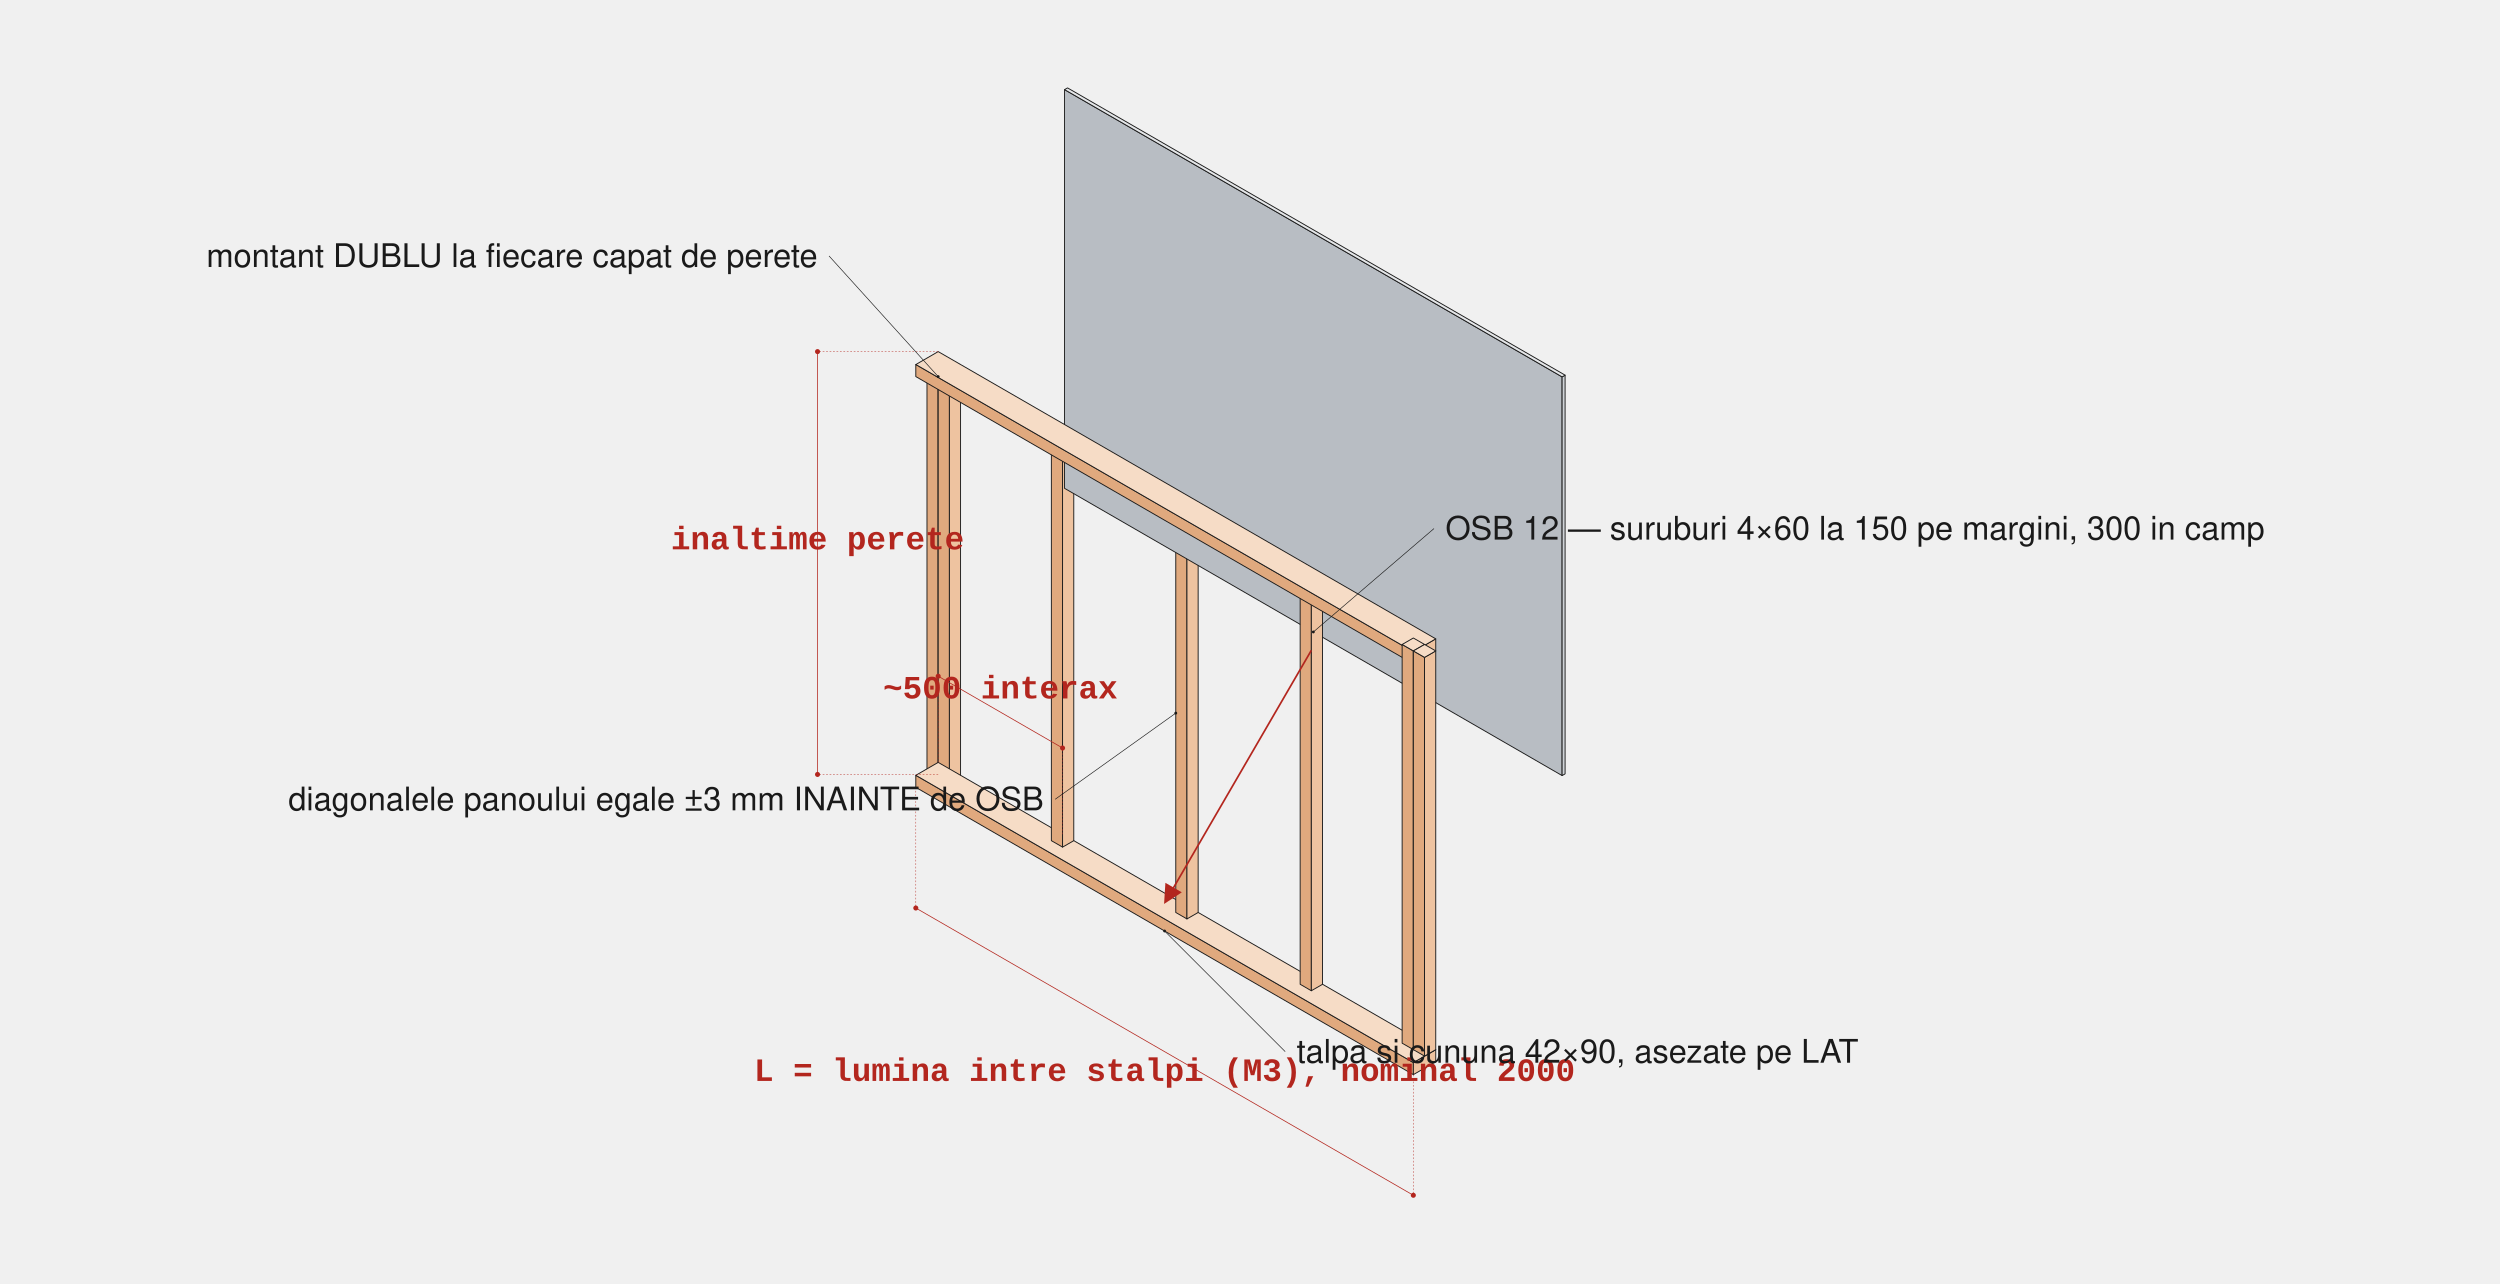
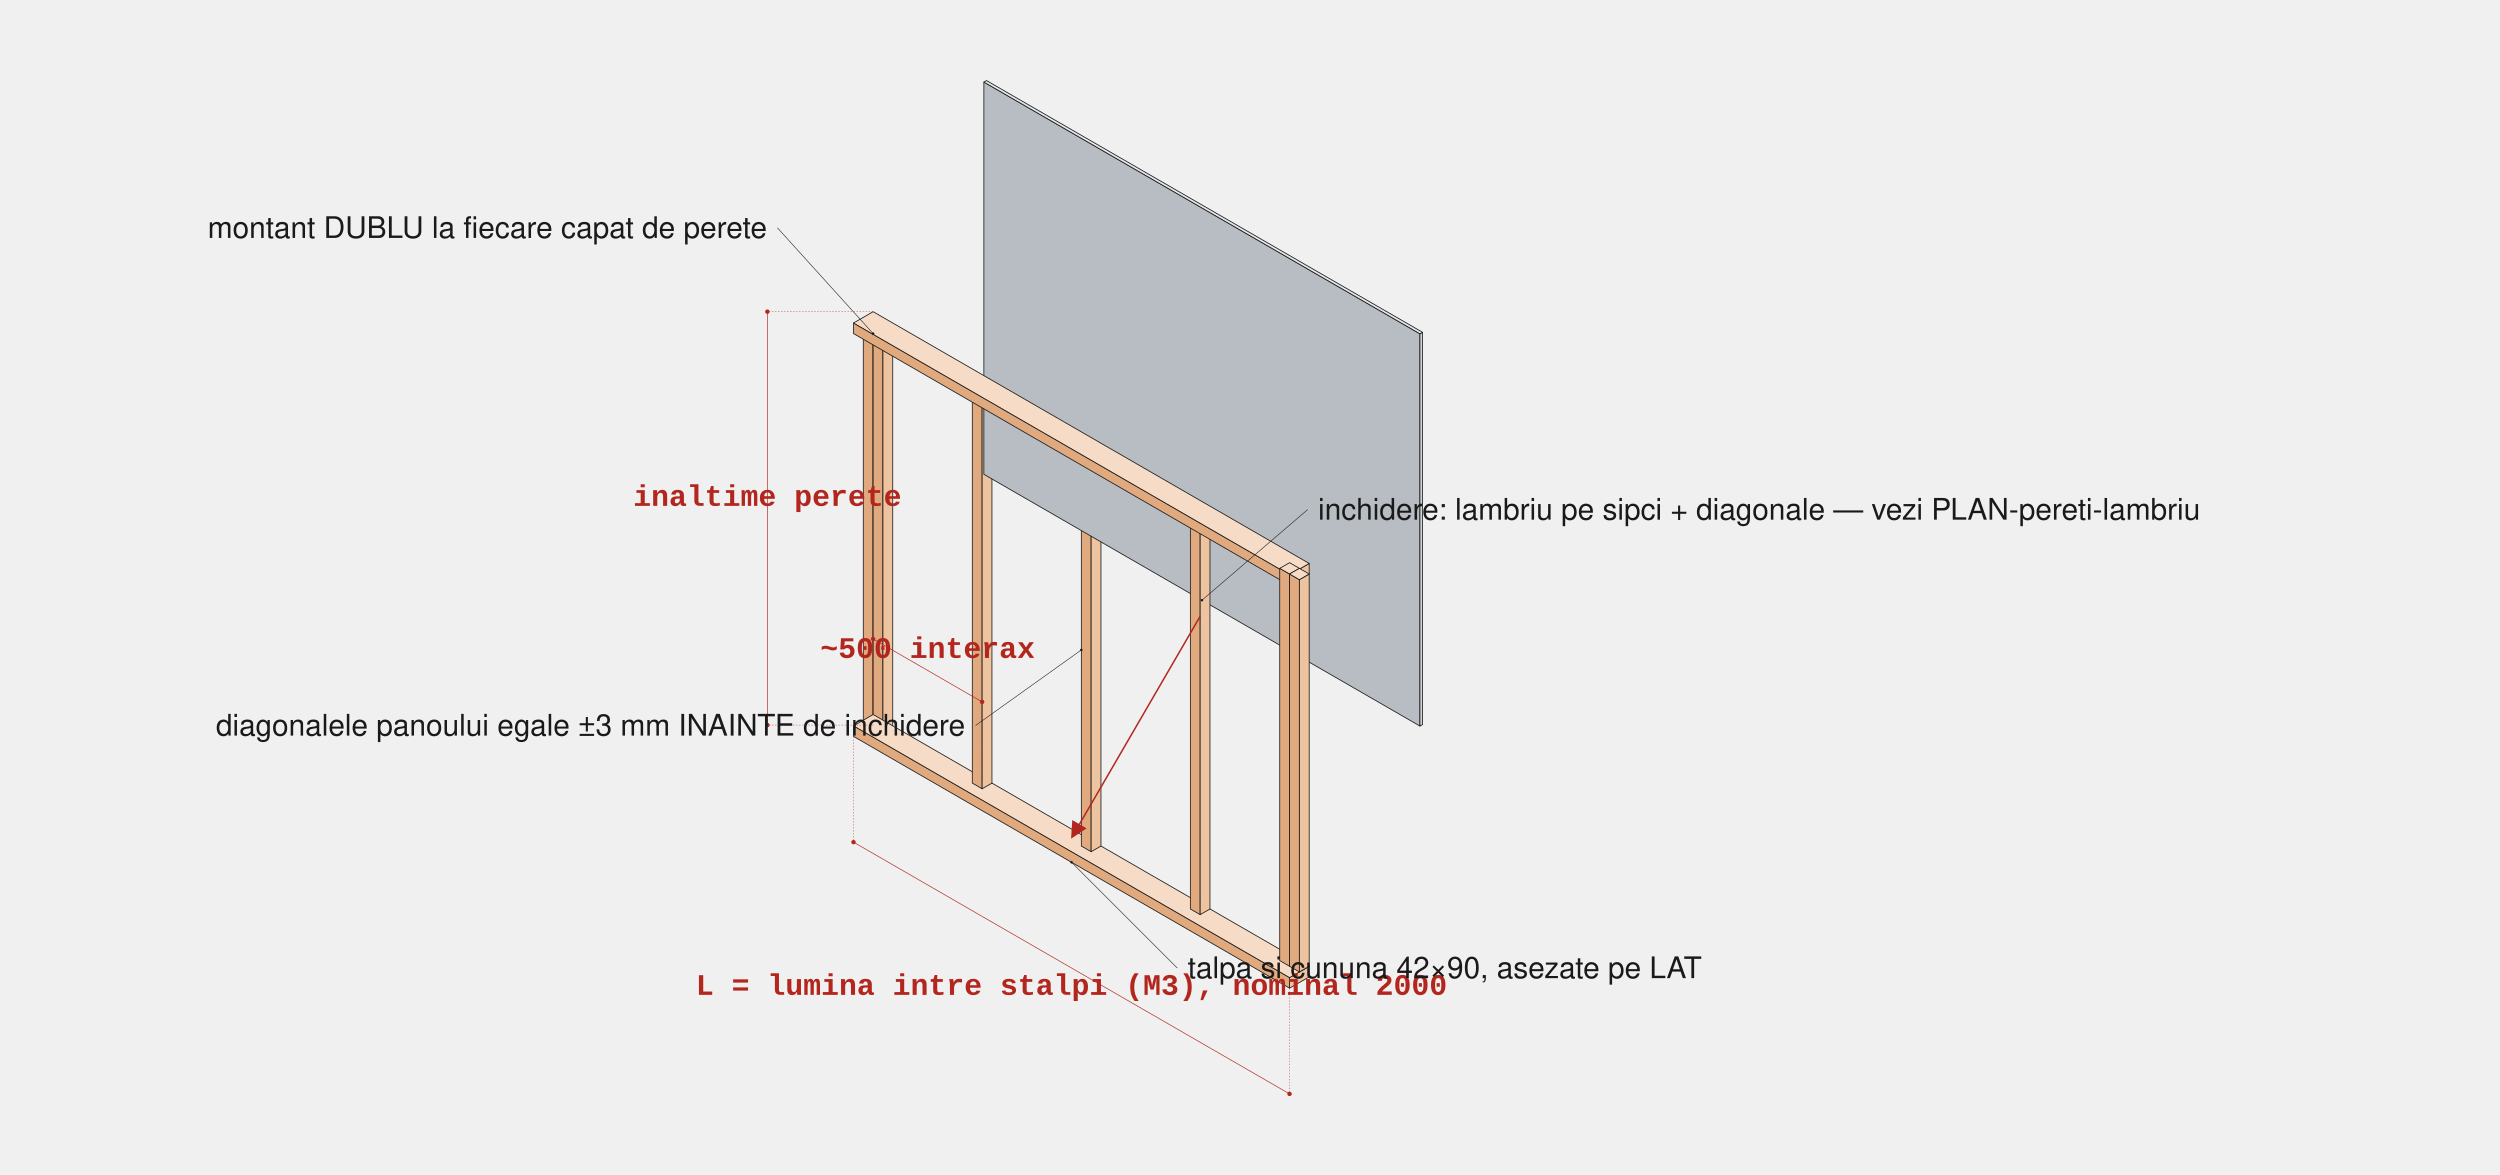
- <svg xmlns="http://www.w3.org/2000/svg" viewBox="-3266 -2696 8703 4467">
+ <svg xmlns="http://www.w3.org/2000/svg" viewBox="-3468 -2880 9930 4664">
  <defs>
    <marker id="ar" markerWidth="11" markerHeight="11" refX="9" refY="5.5" orient="auto">
      <path d="M0,0 L11,5.5 L0,11 Z" fill="#b3261e" />
    </marker>
    <marker id="dt" markerWidth="9" markerHeight="9" refX="4.5" refY="4.5" orient="auto">
      <circle cx="4.5" cy="4.5" r="3.4" fill="#b3261e" />
    </marker>
  </defs>
  <style>text{font-family:Helvetica,Arial,sans-serif}.l{fill:#1a1a1a}.s{fill:#555}.d{fill:#b3261e;font-family:"Courier New",monospace;font-weight:bold}.bal{fill:#fff;font-weight:bold}</style>
  <g opacity="1.0">
-     <polygon points="-39.0,-19.5 0.0,3.0 0.0,-1385.0 -39.0,-1407.5" fill="#e0a97e" stroke="#1a1a1a" stroke-width="3.2" stroke-linejoin="round" />
-     <polygon points="39.0,-19.5 39.0,-1407.5 0.0,-1385.0 0.0,3.0" fill="#eec3a0" stroke="#1a1a1a" stroke-width="3.2" stroke-linejoin="round" />
-     <polygon points="0.0,-1430.0 39.0,-1407.5 0.0,-1385.0 -39.0,-1407.5" fill="#f6dcc6" stroke="#1a1a1a" stroke-width="3.2" stroke-linejoin="round" />
+     <polygon points="-39.0,-19.5 0.0,3.0 0.0,-1555.0 -39.0,-1577.5" fill="#e0a97e" stroke="#1a1a1a" stroke-width="3.2" stroke-linejoin="round" />
+     <polygon points="39.0,-19.5 39.0,-1577.5 0.0,-1555.0 0.0,3.0" fill="#eec3a0" stroke="#1a1a1a" stroke-width="3.2" stroke-linejoin="round" />
+     <polygon points="0.0,-1600.0 39.0,-1577.5 0.0,-1555.0 -39.0,-1577.5" fill="#f6dcc6" stroke="#1a1a1a" stroke-width="3.2" stroke-linejoin="round" />
  </g>
  <g opacity="1.0">
-     <polygon points="0.0,3.0 39.0,25.5 39.0,-1362.5 0.0,-1385.0" fill="#e0a97e" stroke="#1a1a1a" stroke-width="3.2" stroke-linejoin="round" />
-     <polygon points="77.9,3.0 77.9,-1385.0 39.0,-1362.5 39.0,25.5" fill="#eec3a0" stroke="#1a1a1a" stroke-width="3.2" stroke-linejoin="round" />
-     <polygon points="39.0,-1407.5 77.9,-1385.0 39.0,-1362.5 0.0,-1385.0" fill="#f6dcc6" stroke="#1a1a1a" stroke-width="3.2" stroke-linejoin="round" />
+     <polygon points="0.0,3.0 39.0,25.5 39.0,-1532.5 0.0,-1555.0" fill="#e0a97e" stroke="#1a1a1a" stroke-width="3.2" stroke-linejoin="round" />
+     <polygon points="77.9,3.0 77.9,-1555.0 39.0,-1532.5 39.0,25.5" fill="#eec3a0" stroke="#1a1a1a" stroke-width="3.2" stroke-linejoin="round" />
+     <polygon points="39.0,-1577.5 77.9,-1555.0 39.0,-1532.5 0.0,-1555.0" fill="#f6dcc6" stroke="#1a1a1a" stroke-width="3.2" stroke-linejoin="round" />
  </g>
  <g opacity="1.0">
    <polygon points="-77.9,45.0 1654.1,1045.0 1654.1,1003.0 -77.9,3.0" fill="#e0a97e" stroke="#1a1a1a" stroke-width="3.2" stroke-linejoin="round" />
    <polygon points="1732.1,1000.0 1732.1,958.0 1654.1,1003.0 1654.1,1045.0" fill="#eec3a0" stroke="#1a1a1a" stroke-width="3.2" stroke-linejoin="round" />
    <polygon points="0.0,-42.0 1732.1,958.0 1654.1,1003.0 -77.9,3.0" fill="#f6dcc6" stroke="#1a1a1a" stroke-width="3.2" stroke-linejoin="round" />
  </g>
  <g opacity="1.0">
-     <polygon points="394.0,230.5 433.0,253.0 433.0,-1135.0 394.0,-1157.5" fill="#e0a97e" stroke="#1a1a1a" stroke-width="3.2" stroke-linejoin="round" />
-     <polygon points="472.0,230.5 472.0,-1157.5 433.0,-1135.0 433.0,253.0" fill="#eec3a0" stroke="#1a1a1a" stroke-width="3.2" stroke-linejoin="round" />
-     <polygon points="433.0,-1180.0 472.0,-1157.5 433.0,-1135.0 394.0,-1157.5" fill="#f6dcc6" stroke="#1a1a1a" stroke-width="3.2" stroke-linejoin="round" />
+     <polygon points="394.0,230.5 433.0,253.0 433.0,-1305.0 394.0,-1327.5" fill="#e0a97e" stroke="#1a1a1a" stroke-width="3.2" stroke-linejoin="round" />
+     <polygon points="472.0,230.5 472.0,-1327.5 433.0,-1305.0 433.0,253.0" fill="#eec3a0" stroke="#1a1a1a" stroke-width="3.2" stroke-linejoin="round" />
+     <polygon points="433.0,-1350.0 472.0,-1327.5 433.0,-1305.0 394.0,-1327.5" fill="#f6dcc6" stroke="#1a1a1a" stroke-width="3.2" stroke-linejoin="round" />
  </g>
  <g opacity="1.0">
-     <polygon points="827.1,480.5 866.0,503.0 866.0,-885.0 827.1,-907.5" fill="#e0a97e" stroke="#1a1a1a" stroke-width="3.2" stroke-linejoin="round" />
-     <polygon points="905.0,480.5 905.0,-907.5 866.0,-885.0 866.0,503.0" fill="#eec3a0" stroke="#1a1a1a" stroke-width="3.2" stroke-linejoin="round" />
-     <polygon points="866.0,-930.0 905.0,-907.5 866.0,-885.0 827.1,-907.5" fill="#f6dcc6" stroke="#1a1a1a" stroke-width="3.2" stroke-linejoin="round" />
+     <polygon points="827.1,480.5 866.0,503.0 866.0,-1055.0 827.1,-1077.5" fill="#e0a97e" stroke="#1a1a1a" stroke-width="3.2" stroke-linejoin="round" />
+     <polygon points="905.0,480.5 905.0,-1077.5 866.0,-1055.0 866.0,503.0" fill="#eec3a0" stroke="#1a1a1a" stroke-width="3.2" stroke-linejoin="round" />
+     <polygon points="866.0,-1100.0 905.0,-1077.5 866.0,-1055.0 827.1,-1077.5" fill="#f6dcc6" stroke="#1a1a1a" stroke-width="3.2" stroke-linejoin="round" />
  </g>
  <g opacity="1.0">
-     <polygon points="439.9,-996.0 2172.0,4.0 2172.0,-1384.0 439.9,-2384.0" fill="#b8bdc3" stroke="#1a1a1a" stroke-width="3.2" stroke-linejoin="round" />
-     <polygon points="2182.4,-2.0 2182.4,-1390.0 2172.0,-1384.0 2172.0,4.0" fill="#cfd3d7" stroke="#1a1a1a" stroke-width="3.2" stroke-linejoin="round" />
-     <polygon points="450.3,-2390.0 2182.4,-1390.0 2172.0,-1384.0 439.9,-2384.0" fill="#e4e6e8" stroke="#1a1a1a" stroke-width="3.2" stroke-linejoin="round" />
+     <polygon points="439.9,-996.0 2172.0,4.0 2172.0,-1554.0 439.9,-2554.0" fill="#b8bdc3" stroke="#1a1a1a" stroke-width="3.2" stroke-linejoin="round" />
+     <polygon points="2182.4,-2.0 2182.4,-1560.0 2172.0,-1554.0 2172.0,4.0" fill="#cfd3d7" stroke="#1a1a1a" stroke-width="3.2" stroke-linejoin="round" />
+     <polygon points="450.3,-2560.0 2182.4,-1560.0 2172.0,-1554.0 439.9,-2554.0" fill="#e4e6e8" stroke="#1a1a1a" stroke-width="3.2" stroke-linejoin="round" />
  </g>
  <g opacity="1.0">
-     <polygon points="1260.1,730.5 1299.0,753.0 1299.0,-635.0 1260.1,-657.5" fill="#e0a97e" stroke="#1a1a1a" stroke-width="3.2" stroke-linejoin="round" />
-     <polygon points="1338.0,730.5 1338.0,-657.5 1299.0,-635.0 1299.0,753.0" fill="#eec3a0" stroke="#1a1a1a" stroke-width="3.2" stroke-linejoin="round" />
-     <polygon points="1299.0,-680.0 1338.0,-657.5 1299.0,-635.0 1260.1,-657.5" fill="#f6dcc6" stroke="#1a1a1a" stroke-width="3.2" stroke-linejoin="round" />
+     <polygon points="1260.1,730.5 1299.0,753.0 1299.0,-805.0 1260.1,-827.5" fill="#e0a97e" stroke="#1a1a1a" stroke-width="3.2" stroke-linejoin="round" />
+     <polygon points="1338.0,730.5 1338.0,-827.5 1299.0,-805.0 1299.0,753.0" fill="#eec3a0" stroke="#1a1a1a" stroke-width="3.2" stroke-linejoin="round" />
+     <polygon points="1299.0,-850.0 1338.0,-827.5 1299.0,-805.0 1260.1,-827.5" fill="#f6dcc6" stroke="#1a1a1a" stroke-width="3.2" stroke-linejoin="round" />
  </g>
  <g opacity="1.0">
-     <polygon points="-77.9,-1385.0 1654.1,-385.0 1654.1,-427.0 -77.9,-1427.0" fill="#e0a97e" stroke="#1a1a1a" stroke-width="3.2" stroke-linejoin="round" />
-     <polygon points="1732.1,-430.0 1732.1,-472.0 1654.1,-427.0 1654.1,-385.0" fill="#eec3a0" stroke="#1a1a1a" stroke-width="3.2" stroke-linejoin="round" />
-     <polygon points="0.0,-1472.0 1732.1,-472.0 1654.1,-427.0 -77.9,-1427.0" fill="#f6dcc6" stroke="#1a1a1a" stroke-width="3.2" stroke-linejoin="round" />
+     <polygon points="-77.9,-1555.0 1654.1,-555.0 1654.1,-597.0 -77.9,-1597.0" fill="#e0a97e" stroke="#1a1a1a" stroke-width="3.2" stroke-linejoin="round" />
+     <polygon points="1732.1,-600.0 1732.1,-642.0 1654.1,-597.0 1654.1,-555.0" fill="#eec3a0" stroke="#1a1a1a" stroke-width="3.2" stroke-linejoin="round" />
+     <polygon points="0.0,-1642.0 1732.1,-642.0 1654.1,-597.0 -77.9,-1597.0" fill="#f6dcc6" stroke="#1a1a1a" stroke-width="3.2" stroke-linejoin="round" />
  </g>
  <g opacity="1.0">
-     <polygon points="1615.1,935.5 1654.1,958.0 1654.1,-430.0 1615.1,-452.5" fill="#e0a97e" stroke="#1a1a1a" stroke-width="3.2" stroke-linejoin="round" />
-     <polygon points="1693.1,935.5 1693.1,-452.5 1654.1,-430.0 1654.1,958.0" fill="#eec3a0" stroke="#1a1a1a" stroke-width="3.2" stroke-linejoin="round" />
-     <polygon points="1654.1,-475.0 1693.1,-452.5 1654.1,-430.0 1615.1,-452.5" fill="#f6dcc6" stroke="#1a1a1a" stroke-width="3.2" stroke-linejoin="round" />
+     <polygon points="1615.1,935.5 1654.1,958.0 1654.1,-600.0 1615.1,-622.5" fill="#e0a97e" stroke="#1a1a1a" stroke-width="3.2" stroke-linejoin="round" />
+     <polygon points="1693.1,935.5 1693.1,-622.5 1654.1,-600.0 1654.1,958.0" fill="#eec3a0" stroke="#1a1a1a" stroke-width="3.2" stroke-linejoin="round" />
+     <polygon points="1654.1,-645.0 1693.1,-622.5 1654.1,-600.0 1615.1,-622.5" fill="#f6dcc6" stroke="#1a1a1a" stroke-width="3.2" stroke-linejoin="round" />
  </g>
  <g opacity="1.0">
-     <polygon points="1654.1,958.0 1693.1,980.5 1693.1,-407.5 1654.1,-430.0" fill="#e0a97e" stroke="#1a1a1a" stroke-width="3.2" stroke-linejoin="round" />
-     <polygon points="1732.1,958.0 1732.1,-430.0 1693.1,-407.5 1693.1,980.5" fill="#eec3a0" stroke="#1a1a1a" stroke-width="3.2" stroke-linejoin="round" />
-     <polygon points="1693.1,-452.5 1732.1,-430.0 1693.1,-407.5 1654.1,-430.0" fill="#f6dcc6" stroke="#1a1a1a" stroke-width="3.2" stroke-linejoin="round" />
+     <polygon points="1654.1,958.0 1693.1,980.5 1693.1,-577.5 1654.1,-600.0" fill="#e0a97e" stroke="#1a1a1a" stroke-width="3.2" stroke-linejoin="round" />
+     <polygon points="1732.1,958.0 1732.1,-600.0 1693.1,-577.5 1693.1,980.5" fill="#eec3a0" stroke="#1a1a1a" stroke-width="3.2" stroke-linejoin="round" />
+     <polygon points="1693.1,-622.5 1732.1,-600.0 1693.1,-577.5 1654.1,-600.0" fill="#f6dcc6" stroke="#1a1a1a" stroke-width="3.2" stroke-linejoin="round" />
  </g>
  <line x1="1299.0" y1="-432.0" x2="792.4" y2="440.5" stroke="#b3261e" stroke-width="6" marker-end="url(#ar)" />
  <line x1="-77.9" y1="45.0" x2="-77.9" y2="465.0" stroke="#b3261e" stroke-width="1.6" stroke-dasharray="6 6" />
  <line x1="1654.1" y1="1045.0" x2="1654.1" y2="1465.0" stroke="#b3261e" stroke-width="1.6" stroke-dasharray="6 6" />
  <line x1="-77.9" y1="465.0" x2="1654.1" y2="1465.0" stroke="#b3261e" stroke-width="2.6" marker-start="url(#dt)" marker-end="url(#dt)" />
  <line x1="0.0" y1="0.0" x2="-420.0" y2="0.0" stroke="#b3261e" stroke-width="1.6" stroke-dasharray="6 6" />
-   <line x1="0.0" y1="-1472.0" x2="-420.0" y2="-1472.0" stroke="#b3261e" stroke-width="1.6" stroke-dasharray="6 6" />
-   <line x1="-420.0" y1="0.0" x2="-420.0" y2="-1472.0" stroke="#b3261e" stroke-width="2.6" marker-start="url(#dt)" marker-end="url(#dt)" />
+   <line x1="0.0" y1="-1642.0" x2="-420.0" y2="-1642.0" stroke="#b3261e" stroke-width="1.6" stroke-dasharray="6 6" />
+   <line x1="-420.0" y1="0.0" x2="-420.0" y2="-1642.0" stroke="#b3261e" stroke-width="2.6" marker-start="url(#dt)" marker-end="url(#dt)" />
  <line x1="0.0" y1="-42.0" x2="0.0" y2="-342.0" stroke="#b3261e" stroke-width="1.6" stroke-dasharray="6 6" />
  <line x1="433.0" y1="208.0" x2="433.0" y2="-92.0" stroke="#b3261e" stroke-width="1.6" stroke-dasharray="6 6" />
  <line x1="0.0" y1="-342.0" x2="433.0" y2="-92.0" stroke="#b3261e" stroke-width="2.6" marker-start="url(#dt)" marker-end="url(#dt)" />
-   <line x1="0.0" y1="-1385.0" x2="-380.0" y2="-1805.0" stroke="#1a1a1a" stroke-width="2.2" />
-   <circle cx="0.0" cy="-1385.0" r="5" fill="#1a1a1a" />
+   <line x1="0.0" y1="-1555.0" x2="-380.0" y2="-1975.0" stroke="#1a1a1a" stroke-width="2.2" />
+   <circle cx="0.0" cy="-1555.0" r="5" fill="#1a1a1a" />
  <line x1="1306.0" y1="-496.0" x2="1726.0" y2="-856.0" stroke="#1a1a1a" stroke-width="2.2" />
  <circle cx="1306.0" cy="-496.0" r="5" fill="#1a1a1a" />
  <line x1="788.1" y1="545.0" x2="1208.1" y2="965.0" stroke="#1a1a1a" stroke-width="2.2" />
  <circle cx="788.1" cy="545.0" r="5" fill="#1a1a1a" />
-   <line x1="827.1" y1="-213.5" x2="407.1" y2="86.5" stroke="#1a1a1a" stroke-width="2.2" />
-   <circle cx="827.1" cy="-213.5" r="5" fill="#1a1a1a" />
-   <text class="d" style="font-size:113.4px" x="788.1" y="1067.0" text-anchor="middle">L = lumina intre stalpi (M3), nominal 2000</text>
-   <text class="d" style="font-size:113.4px" x="-420.0" y="-783.6" text-anchor="middle">inaltime perete</text>
-   <text class="d" style="font-size:113.4px" x="216.5" y="-264.6" text-anchor="middle">~500 interax</text>
-   <text class="l" style="font-size:113.4px" x="-419.7" y="-1766.5" text-anchor="end">montant DUBLU la fiecare capat de perete</text>
-   <text class="l" style="font-size:113.4px" x="1765.7" y="-817.5" text-anchor="start">OSB 12 — suruburi 4×60 la 150 pe margini, 300 in camp</text>
-   <text class="l" style="font-size:113.4px" x="1247.8" y="1003.5" text-anchor="start">talpa si cununa 42×90, asezate pe LAT</text>
-   <text class="l" style="font-size:113.4px" x="367.4" y="125.0" text-anchor="end">diagonalele panoului egale ±3 mm INAINTE de OSB</text>
+   <line x1="827.1" y1="-298.5" x2="407.1" y2="1.5" stroke="#1a1a1a" stroke-width="2.2" />
+   <circle cx="827.1" cy="-298.5" r="5" fill="#1a1a1a" />
+   <text class="d" style="font-size:118.4px" x="788.1" y="1071.5" text-anchor="middle">L = lumina intre stalpi (M3), nominal 2000</text>
+   <text class="d" style="font-size:118.4px" x="-420.0" y="-870.7" text-anchor="middle">inaltime perete</text>
+   <text class="d" style="font-size:118.4px" x="216.5" y="-266.7" text-anchor="middle">~500 interax</text>
+   <text class="l" style="font-size:118.4px" x="-421.4" y="-1934.8" text-anchor="end">montant DUBLU la fiecare capat de perete</text>
+   <text class="l" style="font-size:118.4px" x="1767.4" y="-815.8" text-anchor="start">inchidere: lambriu pe sipci + diagonale — vezi PLAN-pereti-lambriu</text>
+   <text class="l" style="font-size:118.4px" x="1249.5" y="1005.2" text-anchor="start">talpa si cununa 42×90, asezate pe LAT</text>
+   <text class="l" style="font-size:118.4px" x="365.6" y="41.8" text-anchor="end">diagonalele panoului egale ±3 mm INAINTE de inchidere</text>
</svg>
